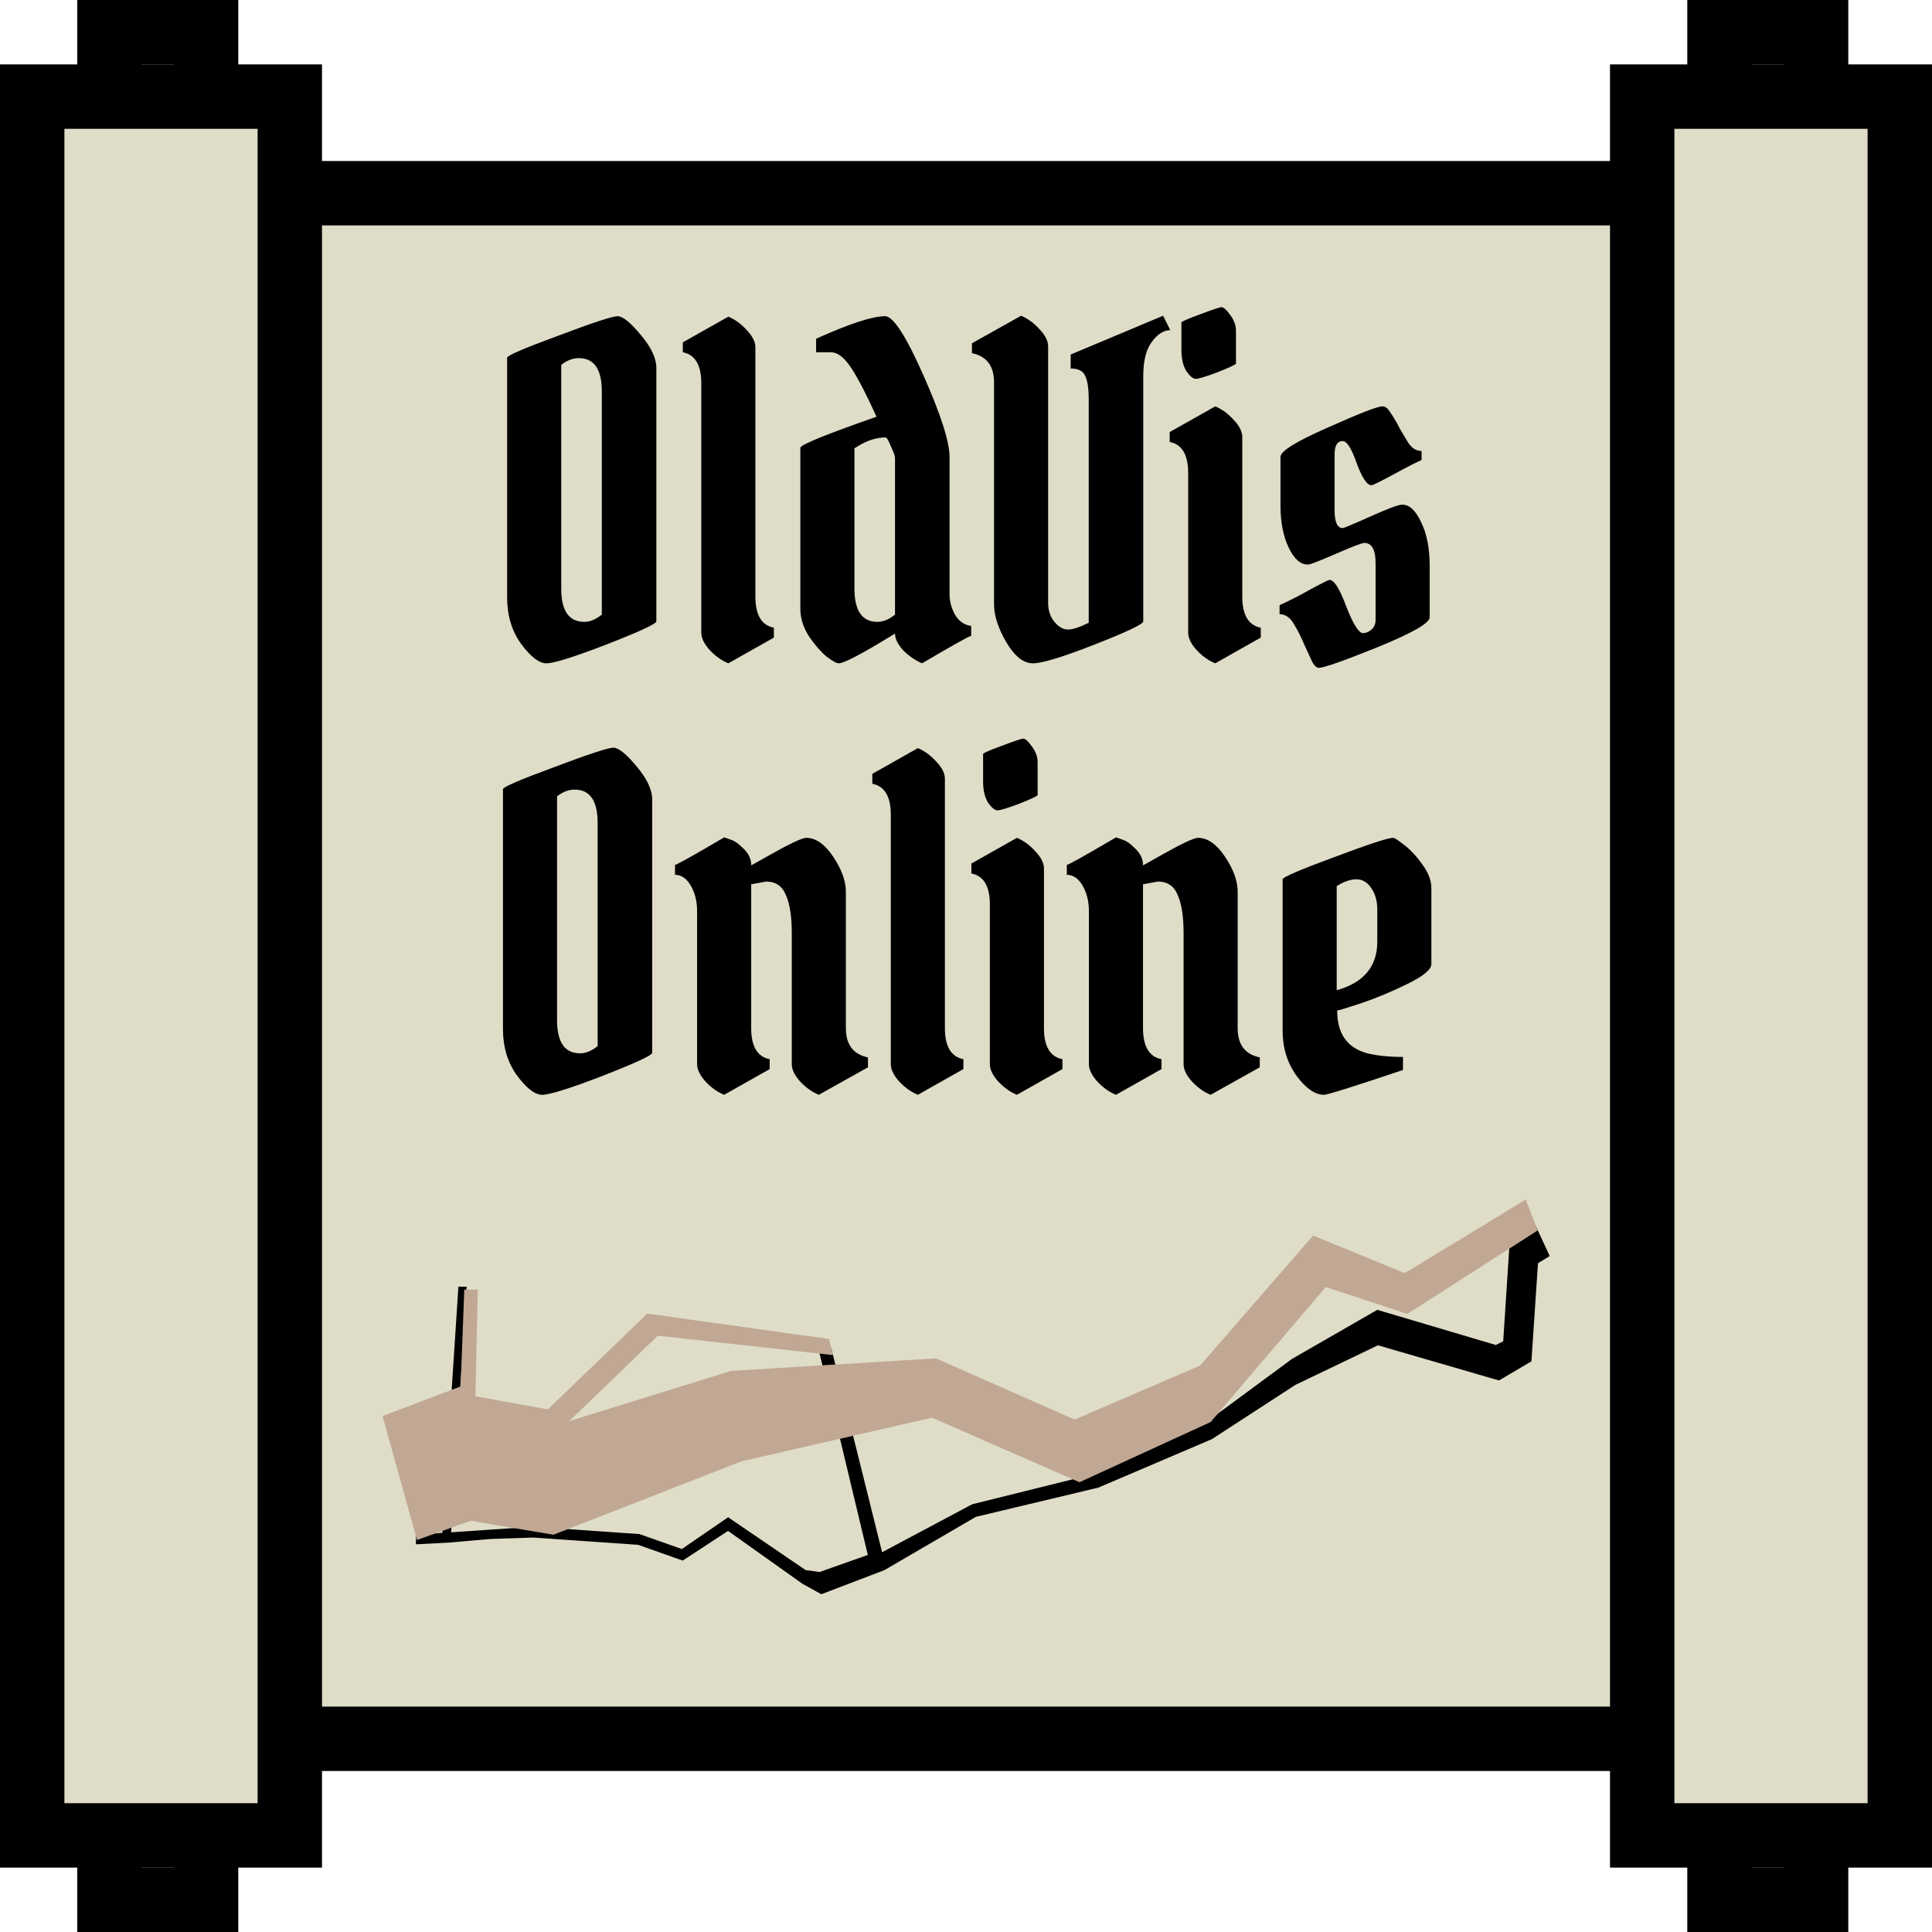
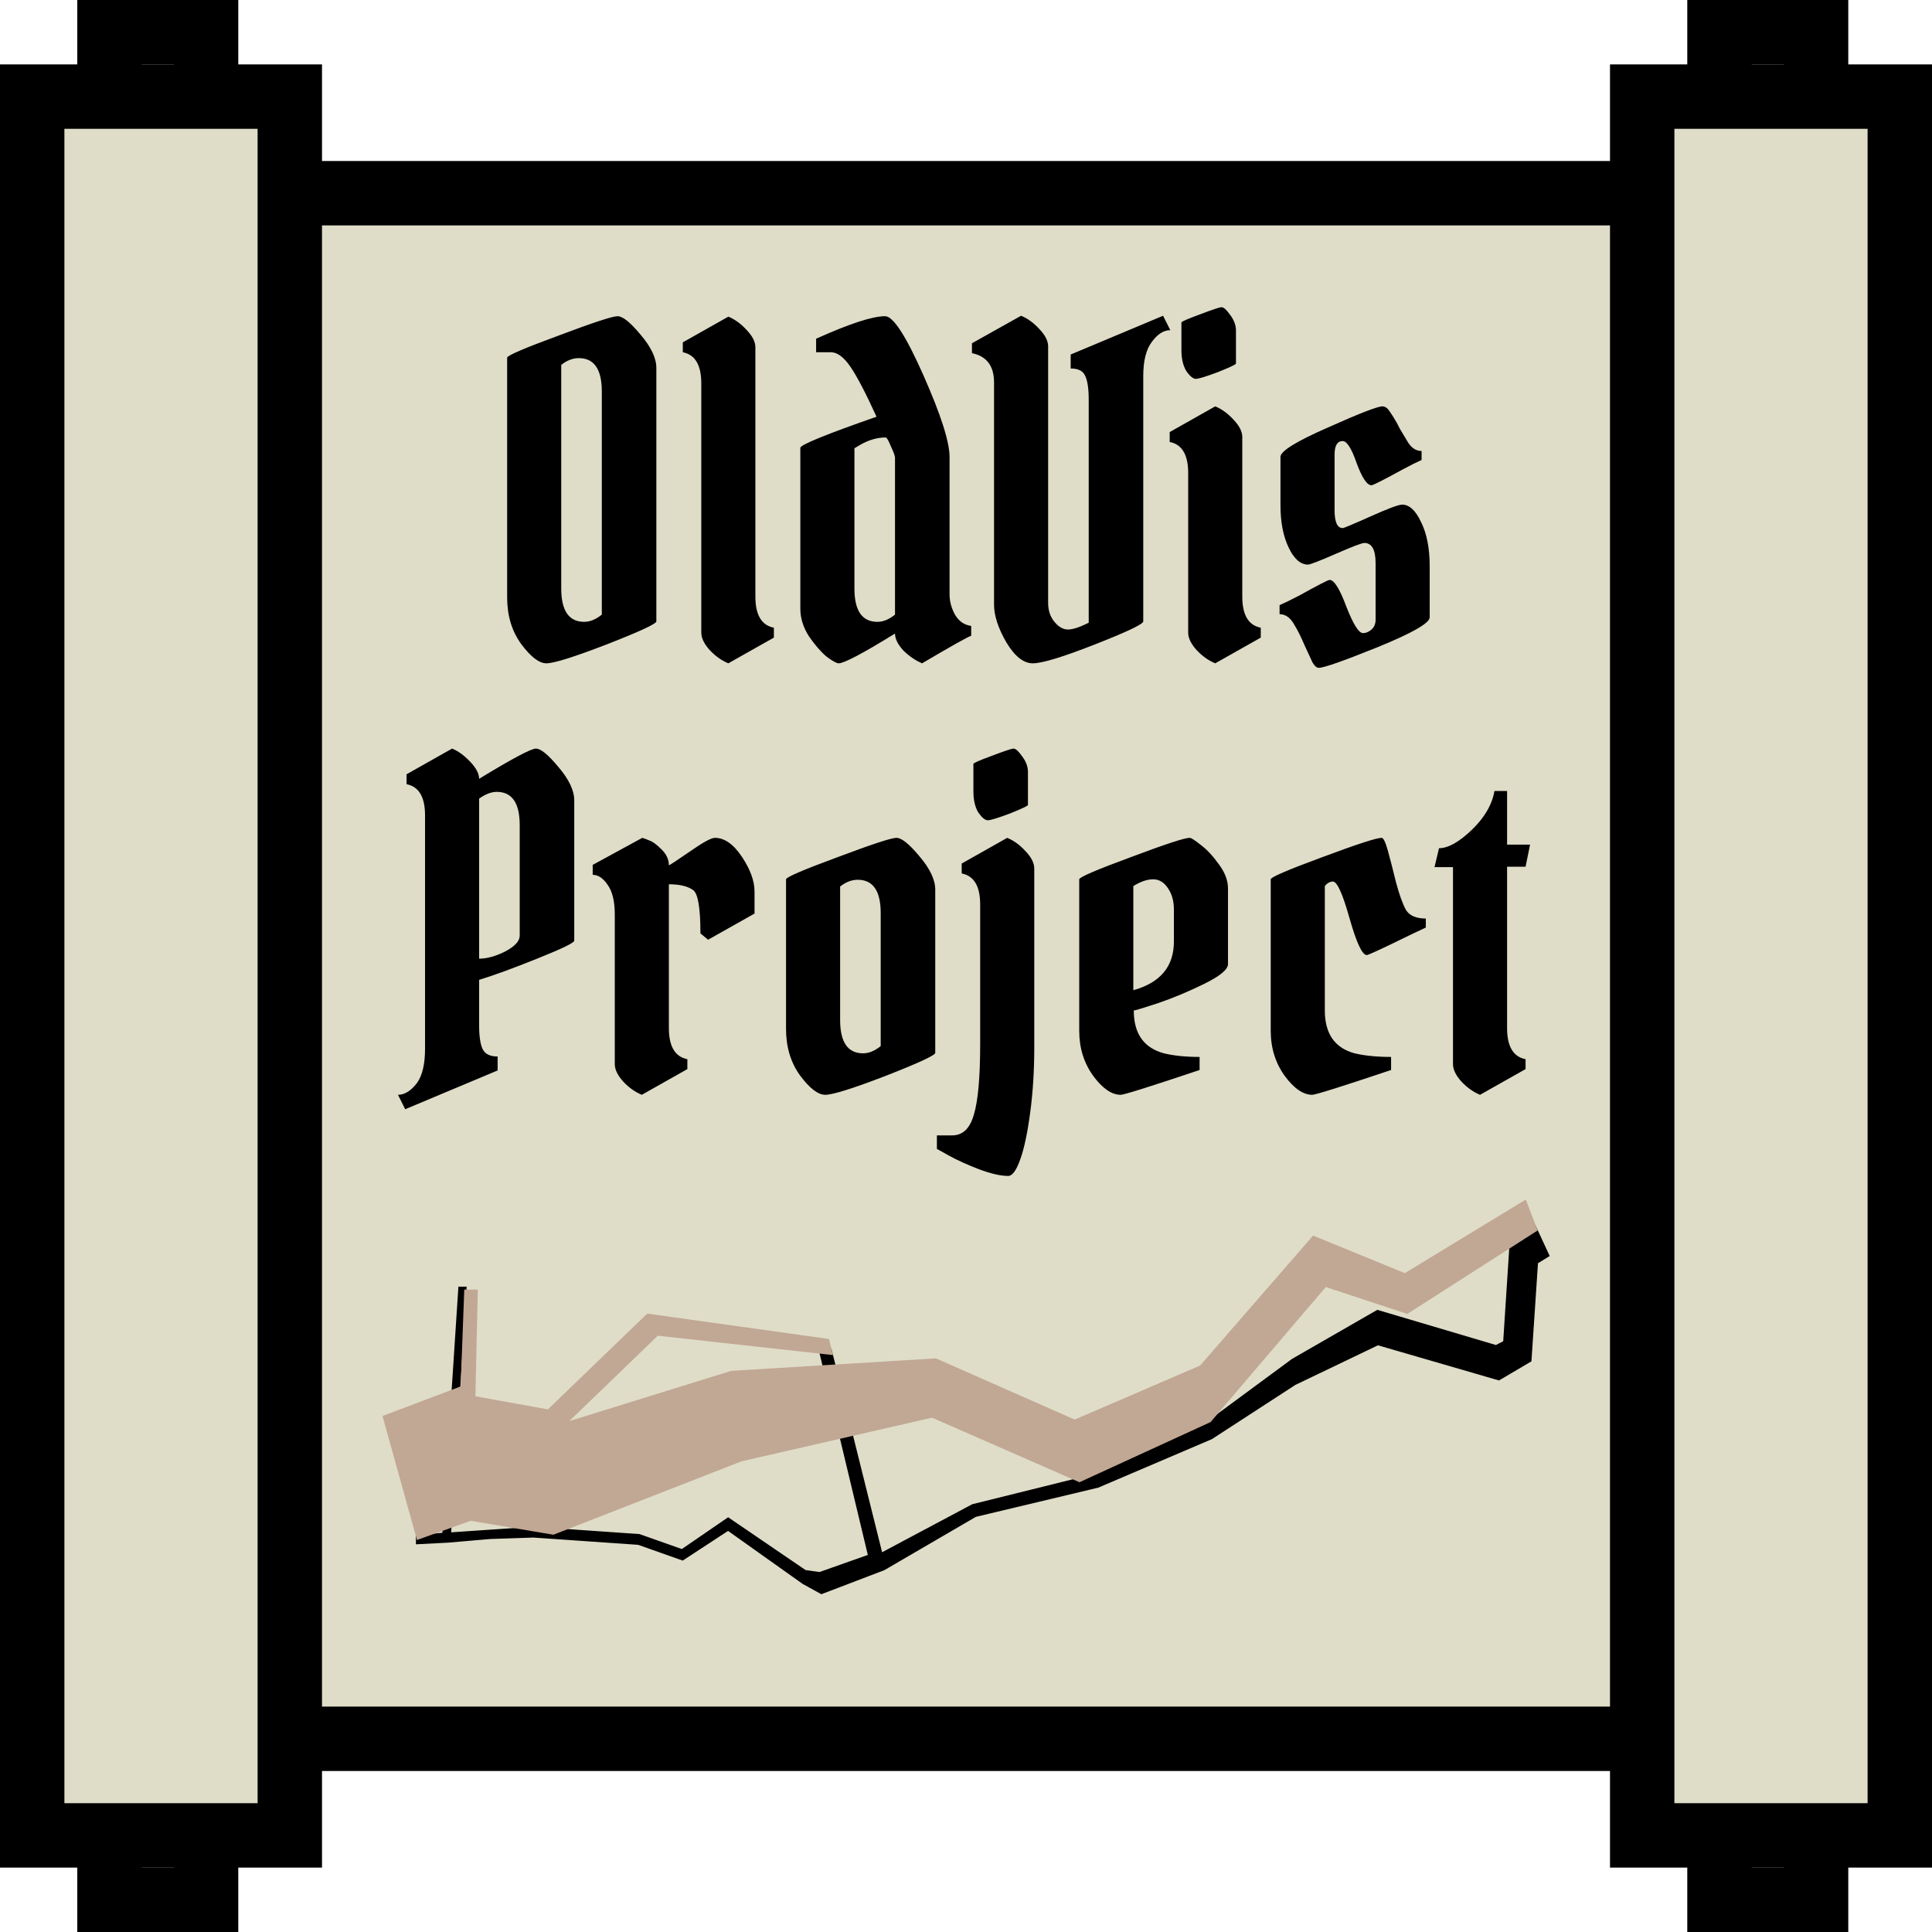
<svg xmlns="http://www.w3.org/2000/svg" width="300" height="300" viewBox="0 0 300 300" fill="none">
-   <path d="M17 30H282V270H17V30Z" fill="#DFDDC8" stroke="black" stroke-width="10" />
+   <path d="M282 30V270H17V30H282Z" fill="#DFDDC8" stroke="black" stroke-width="10" />
  <rect x="17" y="5" width="15" height="290" fill="#DFDDC8" stroke="black" stroke-width="10" />
  <rect x="5" y="15" width="40" height="270" fill="#DFDDC8" stroke="black" stroke-width="10" />
  <rect x="267" y="5" width="15" height="290" fill="#DFDDC8" stroke="black" stroke-width="10" />
  <rect x="255" y="15" width="40" height="270" fill="#DFDDC8" stroke="black" stroke-width="10" />
-   <path d="M240 194.841L238.151 190.864L234.915 192.909L233.898 208.591L232.327 209.386L213.929 203.932L200.894 211.432L187.951 220.977L170.385 229.273L151.156 234.046L136.641 241.773L128.69 209.841L127.673 209.727L135.347 241.773L127.304 244.614L124.9 244.273L113.066 236.205L105.948 241.091L99.199 238.705L82.835 237.568L69.522 238.477L71.926 200.295H71.649L69.153 238.477L65.085 238.818V239.273L69.522 239.046L76.086 238.477L82.835 238.25L99.199 239.386L105.948 241.773L113.066 237.114L124.9 245.523L127.581 247L137.103 243.364L151.341 235.068L170.385 230.523L187.951 223.023L200.894 214.614L213.929 208.364L232.697 213.818L237.319 211.091L238.336 195.864L240 194.841Z" fill="black" stroke="black" />
+   <path d="M240 194.841L238.151 190.864L234.915 192.909L233.898 208.591L232.327 209.386L213.929 203.932L200.894 211.432L187.951 220.977L170.385 229.273L151.156 234.045L136.641 241.773L128.69 209.841L127.673 209.727L135.347 241.773L127.304 244.614L124.9 244.273L113.066 236.205L105.948 241.091L99.199 238.705L82.835 237.568L69.522 238.477L71.926 200.295H71.649L69.153 238.477L65.085 238.818V239.273L69.522 239.045L76.086 238.477L82.835 238.25L99.199 239.386L105.948 241.773L113.066 237.114L124.9 245.523L127.581 247L137.103 243.364L151.341 235.068L170.385 230.523L187.951 223.023L200.894 214.614L213.929 208.364L232.697 213.818L237.319 211.091L238.336 195.864L240 194.841Z" fill="black" stroke="black" />
  <path d="M72.019 215.636L60 220.182L65.085 238.477L73.035 235.636L85.886 237.795L115.008 226.432L144.777 219.614L167.612 229.614L187.673 220.409L205.701 199.273L218.459 203.477L238.151 190.864L236.672 187L218.182 198.25L204.037 192.455L186.656 212.455L166.872 220.977L145.239 211.432L113.621 213.364L86.533 221.773L101.972 206.886L128.69 209.841L128.32 208.364L100.678 204.5L85.239 219.386L73.313 217.227L73.683 200.75H72.573L72.019 215.636Z" fill="#C1A894" stroke="#C1A894" />
  <path d="M78.749 92.78V55.54C78.749 55.213 81.409 54.07 86.729 52.11C92.049 50.103 95.106 49.1 95.899 49.1C96.692 49.1 97.882 50.057 99.469 51.97C101.102 53.883 101.919 55.61 101.919 57.15V96.49C101.919 96.863 99.352 98.053 94.219 100.06C89.132 102.02 86.006 103 84.839 103C83.719 103 82.412 101.997 80.919 99.99C79.472 97.983 78.749 95.58 78.749 92.78ZM90.719 96.56C91.606 96.56 92.516 96.187 93.449 95.44V60.79C93.449 57.337 92.259 55.61 89.879 55.61C88.946 55.61 88.036 55.96 87.149 56.66V91.38C87.149 94.833 88.339 96.56 90.719 96.56ZM117.296 53.93V92.64C117.296 95.487 118.252 97.097 120.166 97.47V99.01L113.096 103C112.069 102.58 111.112 101.903 110.226 100.97C109.339 99.99 108.896 99.08 108.896 98.24V59.53C108.896 56.683 107.939 55.073 106.026 54.7V53.16L113.096 49.17C114.122 49.59 115.079 50.29 115.966 51.27C116.852 52.203 117.296 53.09 117.296 53.93ZM137.436 49.1C138.696 49.1 140.68 52.157 143.386 58.27C146.093 64.383 147.446 68.607 147.446 70.94V92.29C147.446 93.363 147.726 94.413 148.286 95.44C148.893 96.467 149.733 97.05 150.806 97.19V98.73C150.48 98.777 147.936 100.2 143.176 103C142.103 102.533 141.123 101.857 140.236 100.97C139.396 100.037 138.976 99.173 138.976 98.38C133.983 101.46 131.066 103 130.226 103C129.9 103 129.27 102.65 128.336 101.95C127.45 101.203 126.54 100.153 125.606 98.8C124.72 97.4 124.276 95.977 124.276 94.53V69.54C124.276 69.073 128.22 67.463 136.106 64.71C134.426 61.023 133.073 58.433 132.046 56.94C131.02 55.447 130.016 54.7 129.036 54.7H126.726V52.6C131.906 50.267 135.476 49.1 137.436 49.1ZM136.246 96.56C137.133 96.56 138.043 96.187 138.976 95.44V71.08C138.976 70.8 138.766 70.217 138.346 69.33C137.973 68.397 137.693 67.93 137.506 67.93C136.153 67.93 134.776 68.35 133.376 69.19L132.676 69.61V91.38C132.676 94.833 133.866 96.56 136.246 96.56ZM162.754 93.62C162.754 94.787 163.081 95.767 163.734 96.56C164.388 97.353 165.088 97.75 165.834 97.75C166.581 97.75 167.654 97.4 169.054 96.7V62.05C169.054 60.323 168.868 59.087 168.494 58.34C168.168 57.593 167.421 57.22 166.254 57.22V55.05L180.604 49.03L181.724 51.27C180.698 51.27 179.741 51.877 178.854 53.09C177.968 54.257 177.524 56.03 177.524 58.41V96.49C177.524 96.91 175.028 98.1 170.034 100.06C165.041 102.02 161.821 103 160.374 103C158.928 103 157.551 101.903 156.244 99.71C154.984 97.517 154.354 95.58 154.354 93.9V59.39C154.354 56.823 153.211 55.307 150.924 54.84V53.3L158.554 49.03C159.581 49.45 160.538 50.15 161.424 51.13C162.311 52.063 162.754 52.95 162.754 53.79V93.62ZM192.901 67.86V92.64C192.901 95.487 193.858 97.097 195.771 97.47V99.01L188.701 103C187.674 102.58 186.718 101.903 185.831 100.97C184.944 99.99 184.501 99.08 184.501 98.24V73.46C184.501 70.613 183.544 69.003 181.631 68.63V67.09L188.701 63.1C189.728 63.52 190.684 64.22 191.571 65.2C192.458 66.133 192.901 67.02 192.901 67.86ZM183.451 54.35V50.08C183.451 49.94 184.408 49.52 186.321 48.82C188.281 48.073 189.401 47.7 189.681 47.7C190.008 47.7 190.451 48.097 191.011 48.89C191.618 49.683 191.921 50.5 191.921 51.34V56.45C191.921 56.59 190.988 57.033 189.121 57.78C187.254 58.48 186.111 58.83 185.691 58.83C185.271 58.83 184.781 58.433 184.221 57.64C183.708 56.8 183.451 55.703 183.451 54.35ZM203.102 87.67C201.935 87.67 200.932 86.783 200.092 85.01C199.252 83.237 198.832 81.067 198.832 78.5V70.94C198.832 70.053 201.282 68.537 206.182 66.39C211.082 64.197 213.905 63.1 214.652 63.1C215.072 63.1 215.445 63.357 215.772 63.87C216.099 64.337 216.355 64.733 216.542 65.06C216.729 65.34 217.009 65.853 217.382 66.6C217.802 67.3 218.152 67.883 218.432 68.35C219.039 69.47 219.809 70.03 220.742 70.03V71.43C219.995 71.757 219.015 72.247 217.802 72.9C214.815 74.533 213.205 75.35 212.972 75.35C212.272 75.35 211.502 74.207 210.662 71.92C209.869 69.633 209.145 68.49 208.492 68.49C207.652 68.49 207.232 69.19 207.232 70.59V79.2C207.232 81.067 207.652 82 208.492 82C208.679 82 210.125 81.393 212.832 80.18C215.539 78.967 217.172 78.36 217.732 78.36C218.852 78.36 219.832 79.27 220.672 81.09C221.559 82.863 222.002 85.15 222.002 87.95V95.86C222.002 96.747 219.319 98.287 213.952 100.48C208.632 102.627 205.575 103.7 204.782 103.7C204.455 103.7 204.129 103.42 203.802 102.86C203.522 102.253 203.102 101.343 202.542 100.13C202.029 98.917 201.515 97.89 201.002 97.05C200.395 95.93 199.625 95.37 198.692 95.37V93.97C199.439 93.643 200.442 93.153 201.702 92.5C204.642 90.867 206.229 90.05 206.462 90.05C207.162 90.05 208.025 91.427 209.052 94.18C210.125 96.933 210.989 98.31 211.642 98.31C212.109 98.31 212.552 98.123 212.972 97.75C213.392 97.377 213.602 96.863 213.602 96.21V87.46C213.602 85.36 213.019 84.31 211.852 84.31C211.479 84.31 210.009 84.87 207.442 85.99C204.875 87.11 203.429 87.67 203.102 87.67Z" fill="black" />
-   <path d="M78.1 159.78V122.54C78.1 122.213 80.76 121.07 86.08 119.11C91.4 117.103 94.456 116.1 95.25 116.1C96.043 116.1 97.233 117.057 98.82 118.97C100.453 120.883 101.27 122.61 101.27 124.15V163.49C101.27 163.863 98.703 165.053 93.57 167.06C88.483 169.02 85.356 170 84.19 170C83.07 170 81.763 168.997 80.27 166.99C78.823 164.983 78.1 162.58 78.1 159.78ZM90.07 163.56C90.956 163.56 91.866 163.187 92.8 162.44V127.79C92.8 124.337 91.61 122.61 89.23 122.61C88.296 122.61 87.386 122.96 86.5 123.66V158.38C86.5 161.833 87.69 163.56 90.07 163.56ZM108.246 165.24V141.51C108.246 139.97 107.919 138.64 107.266 137.52C106.613 136.4 105.796 135.84 104.816 135.84V134.3C105.143 134.253 107.686 132.83 112.446 130.03C112.773 130.123 113.169 130.263 113.636 130.45C114.103 130.59 114.709 131.033 115.456 131.78C116.249 132.527 116.646 133.39 116.646 134.37C116.926 134.23 117.719 133.787 119.026 133.04C122.479 131.08 124.533 130.1 125.186 130.1C126.679 130.1 128.079 131.08 129.386 133.04C130.693 135 131.346 136.797 131.346 138.43V159.64C131.346 162.207 132.489 163.723 134.776 164.19V165.73L127.146 170C126.119 169.58 125.163 168.903 124.276 167.97C123.389 166.99 122.946 166.08 122.946 165.24V144.94C122.946 142.327 122.643 140.343 122.036 138.99C121.476 137.59 120.449 136.89 118.956 136.89L116.646 137.31V159.64C116.646 162.487 117.603 164.097 119.516 164.47V166.01L112.446 170C111.419 169.58 110.463 168.903 109.576 167.97C108.689 166.99 108.246 166.08 108.246 165.24ZM146.724 120.93V159.64C146.724 162.487 147.681 164.097 149.594 164.47V166.01L142.524 170C141.498 169.58 140.541 168.903 139.654 167.97C138.768 166.99 138.324 166.08 138.324 165.24V126.53C138.324 123.683 137.368 122.073 135.454 121.7V120.16L142.524 116.17C143.551 116.59 144.508 117.29 145.394 118.27C146.281 119.203 146.724 120.09 146.724 120.93ZM162.105 134.86V159.64C162.105 162.487 163.062 164.097 164.975 164.47V166.01L157.905 170C156.878 169.58 155.922 168.903 155.035 167.97C154.148 166.99 153.705 166.08 153.705 165.24V140.46C153.705 137.613 152.748 136.003 150.835 135.63V134.09L157.905 130.1C158.932 130.52 159.888 131.22 160.775 132.2C161.662 133.133 162.105 134.02 162.105 134.86ZM152.655 121.35V117.08C152.655 116.94 153.612 116.52 155.525 115.82C157.485 115.073 158.605 114.7 158.885 114.7C159.212 114.7 159.655 115.097 160.215 115.89C160.822 116.683 161.125 117.5 161.125 118.34V123.45C161.125 123.59 160.192 124.033 158.325 124.78C156.458 125.48 155.315 125.83 154.895 125.83C154.475 125.83 153.985 125.433 153.425 124.64C152.912 123.8 152.655 122.703 152.655 121.35ZM169.086 165.24V141.51C169.086 139.97 168.759 138.64 168.106 137.52C167.453 136.4 166.636 135.84 165.656 135.84V134.3C165.983 134.253 168.526 132.83 173.286 130.03C173.613 130.123 174.009 130.263 174.476 130.45C174.943 130.59 175.549 131.033 176.296 131.78C177.089 132.527 177.486 133.39 177.486 134.37C177.766 134.23 178.559 133.787 179.866 133.04C183.319 131.08 185.373 130.1 186.026 130.1C187.519 130.1 188.919 131.08 190.226 133.04C191.533 135 192.186 136.797 192.186 138.43V159.64C192.186 162.207 193.329 163.723 195.616 164.19V165.73L187.986 170C186.959 169.58 186.003 168.903 185.116 167.97C184.229 166.99 183.786 166.08 183.786 165.24V144.94C183.786 142.327 183.483 140.343 182.876 138.99C182.316 137.59 181.289 136.89 179.796 136.89L177.486 137.31V159.64C177.486 162.487 178.443 164.097 180.356 164.47V166.01L173.286 170C172.259 169.58 171.303 168.903 170.416 167.97C169.529 166.99 169.086 166.08 169.086 165.24ZM216.314 130.1C216.547 130.1 217.131 130.473 218.064 131.22C218.997 131.92 219.931 132.923 220.864 134.23C221.797 135.49 222.264 136.727 222.264 137.94V149.7C222.264 150.54 221.027 151.567 218.554 152.78C216.081 153.993 213.677 154.997 211.344 155.79C209.057 156.537 207.821 156.91 207.634 156.91C207.634 160.503 209.197 162.72 212.324 163.56C213.864 163.933 215.707 164.12 217.854 164.12V166.15C210.201 168.717 206.117 170 205.604 170C204.204 170 202.781 169.02 201.334 167.06C199.887 165.053 199.164 162.72 199.164 160.06V136.54C199.164 136.213 201.824 135.07 207.144 133.11C212.464 131.103 215.521 130.1 216.314 130.1ZM213.864 141.23C213.864 139.923 213.561 138.827 212.954 137.94C212.347 137.007 211.577 136.54 210.644 136.54C209.711 136.54 208.684 136.89 207.564 137.59V153.76C211.764 152.593 213.864 150.073 213.864 146.2V141.23Z" fill="black" />
+   <path d="M74.4 120.93C79.533 117.803 82.473 116.24 83.22 116.24C83.967 116.24 85.133 117.197 86.72 119.11C88.353 121.023 89.17 122.75 89.17 124.29V146.06C89.17 146.387 87.303 147.297 83.57 148.79C79.883 150.283 76.827 151.403 74.4 152.15V159.22C74.4 160.947 74.587 162.183 74.96 162.93C75.333 163.677 76.103 164.05 77.27 164.05V166.22L62.92 172.24L61.8 170C62.827 170 63.807 169.393 64.74 168.18C65.58 167.013 66 165.24 66 162.86V126.6C66 123.753 65.043 122.143 63.13 121.77V120.23L70.2 116.24C71.133 116.613 72.067 117.29 73 118.27C73.933 119.25 74.4 120.137 74.4 120.93ZM77.13 122.96C76.29 122.96 75.38 123.31 74.4 124.01V148.86C75.613 148.86 76.967 148.487 78.46 147.74C79.953 146.947 80.7 146.13 80.7 145.29V128.14C80.7 124.687 79.51 122.96 77.13 122.96ZM92.033 134.3L99.733 130.1C100.06 130.193 100.433 130.333 100.853 130.52C101.32 130.66 101.926 131.103 102.673 131.85C103.466 132.597 103.863 133.437 103.863 134.37C104.096 134.277 105.193 133.553 107.153 132.2C109.16 130.8 110.443 130.1 111.003 130.1C112.496 130.1 113.896 131.08 115.203 133.04C116.51 135 117.163 136.797 117.163 138.43V141.86L109.953 145.92L108.763 144.94C108.763 141.02 108.39 138.78 107.643 138.22C106.803 137.613 105.543 137.31 103.863 137.31V159.64C103.863 162.487 104.82 164.097 106.733 164.47V166.01L99.663 170C98.636 169.58 97.68 168.903 96.793 167.97C95.906 166.99 95.463 166.08 95.463 165.24V142C95.463 139.947 95.09 138.407 94.343 137.38C93.643 136.353 92.873 135.84 92.033 135.84V134.3ZM122.055 159.78V136.54C122.055 136.213 124.715 135.07 130.035 133.11C135.355 131.103 138.411 130.1 139.205 130.1C139.998 130.1 141.188 131.057 142.775 132.97C144.408 134.883 145.225 136.61 145.225 138.15V163.49C145.225 163.863 142.658 165.053 137.525 167.06C132.438 169.02 129.311 170 128.145 170C127.025 170 125.718 168.997 124.225 166.99C122.778 164.983 122.055 162.58 122.055 159.78ZM134.025 163.56C134.911 163.56 135.821 163.187 136.755 162.44V141.79C136.755 138.337 135.565 136.61 133.185 136.61C132.251 136.61 131.341 136.96 130.455 137.66V158.38C130.455 161.833 131.645 163.56 134.025 163.56ZM152.201 162.09V140.46C152.201 137.613 151.245 136.003 149.331 135.63V134.09L156.401 130.1C157.428 130.52 158.385 131.22 159.271 132.2C160.158 133.133 160.601 134.02 160.601 134.86V162.58C160.601 166.22 160.391 169.603 159.971 172.73C159.551 175.903 159.038 178.33 158.431 180.01C157.825 181.737 157.195 182.6 156.541 182.6C155.375 182.6 153.858 182.25 151.991 181.55C150.171 180.85 148.631 180.15 147.371 179.45L145.481 178.4V176.3H147.861C149.495 176.3 150.615 175.227 151.221 173.08C151.875 170.933 152.201 167.27 152.201 162.09ZM151.151 122.89V118.62C151.151 118.48 152.108 118.06 154.021 117.36C155.981 116.613 157.101 116.24 157.381 116.24C157.708 116.24 158.151 116.637 158.711 117.43C159.318 118.223 159.621 119.04 159.621 119.88V124.99C159.621 125.13 158.688 125.573 156.821 126.32C154.955 127.02 153.811 127.37 153.391 127.37C152.971 127.37 152.481 126.973 151.921 126.18C151.408 125.34 151.151 124.243 151.151 122.89ZM184.732 130.1C184.965 130.1 185.549 130.473 186.482 131.22C187.415 131.92 188.349 132.923 189.282 134.23C190.215 135.49 190.682 136.727 190.682 137.94V149.7C190.682 150.54 189.445 151.567 186.972 152.78C184.499 153.993 182.095 154.997 179.762 155.79C177.475 156.537 176.239 156.91 176.052 156.91C176.052 160.503 177.615 162.72 180.742 163.56C182.282 163.933 184.125 164.12 186.272 164.12V166.15C178.619 168.717 174.535 170 174.022 170C172.622 170 171.199 169.02 169.752 167.06C168.305 165.053 167.582 162.72 167.582 160.06V136.54C167.582 136.213 170.242 135.07 175.562 133.11C180.882 131.103 183.939 130.1 184.732 130.1ZM182.282 141.23C182.282 139.923 181.979 138.827 181.372 137.94C180.765 137.007 179.995 136.54 179.062 136.54C178.129 136.54 177.102 136.89 175.982 137.59V153.76C180.182 152.593 182.282 150.073 182.282 146.2V141.23ZM206.978 136.89C206.512 136.89 206.092 137.123 205.718 137.59V156.91C205.718 160.503 207.258 162.72 210.338 163.56C211.925 163.933 213.815 164.12 216.008 164.12V166.15C208.355 168.717 204.272 170 203.758 170C202.358 170 200.935 169.02 199.488 167.06C198.042 165.053 197.318 162.72 197.318 160.06V136.54C197.318 136.213 199.978 135.07 205.298 133.11C210.665 131.103 213.745 130.1 214.538 130.1C214.818 130.1 215.145 130.777 215.518 132.13C215.892 133.483 216.312 135.117 216.778 137.03C217.292 138.943 217.805 140.367 218.318 141.3C218.878 142.187 219.905 142.63 221.398 142.63V144.03C220.372 144.497 218.622 145.337 216.148 146.55C213.722 147.717 212.415 148.3 212.228 148.3C211.528 148.3 210.642 146.41 209.568 142.63C208.495 138.803 207.632 136.89 206.978 136.89ZM234.019 122.82V131.15H237.589L236.889 134.58H234.019V159.64C234.019 162.487 234.976 164.097 236.889 164.47V166.01L229.819 170C228.792 169.58 227.836 168.903 226.949 167.97C226.062 166.99 225.619 166.08 225.619 165.24V134.65H222.749L223.449 131.71C224.849 131.71 226.529 130.777 228.489 128.91C230.496 126.997 231.686 124.967 232.059 122.82H234.019Z" fill="black" />
</svg>
